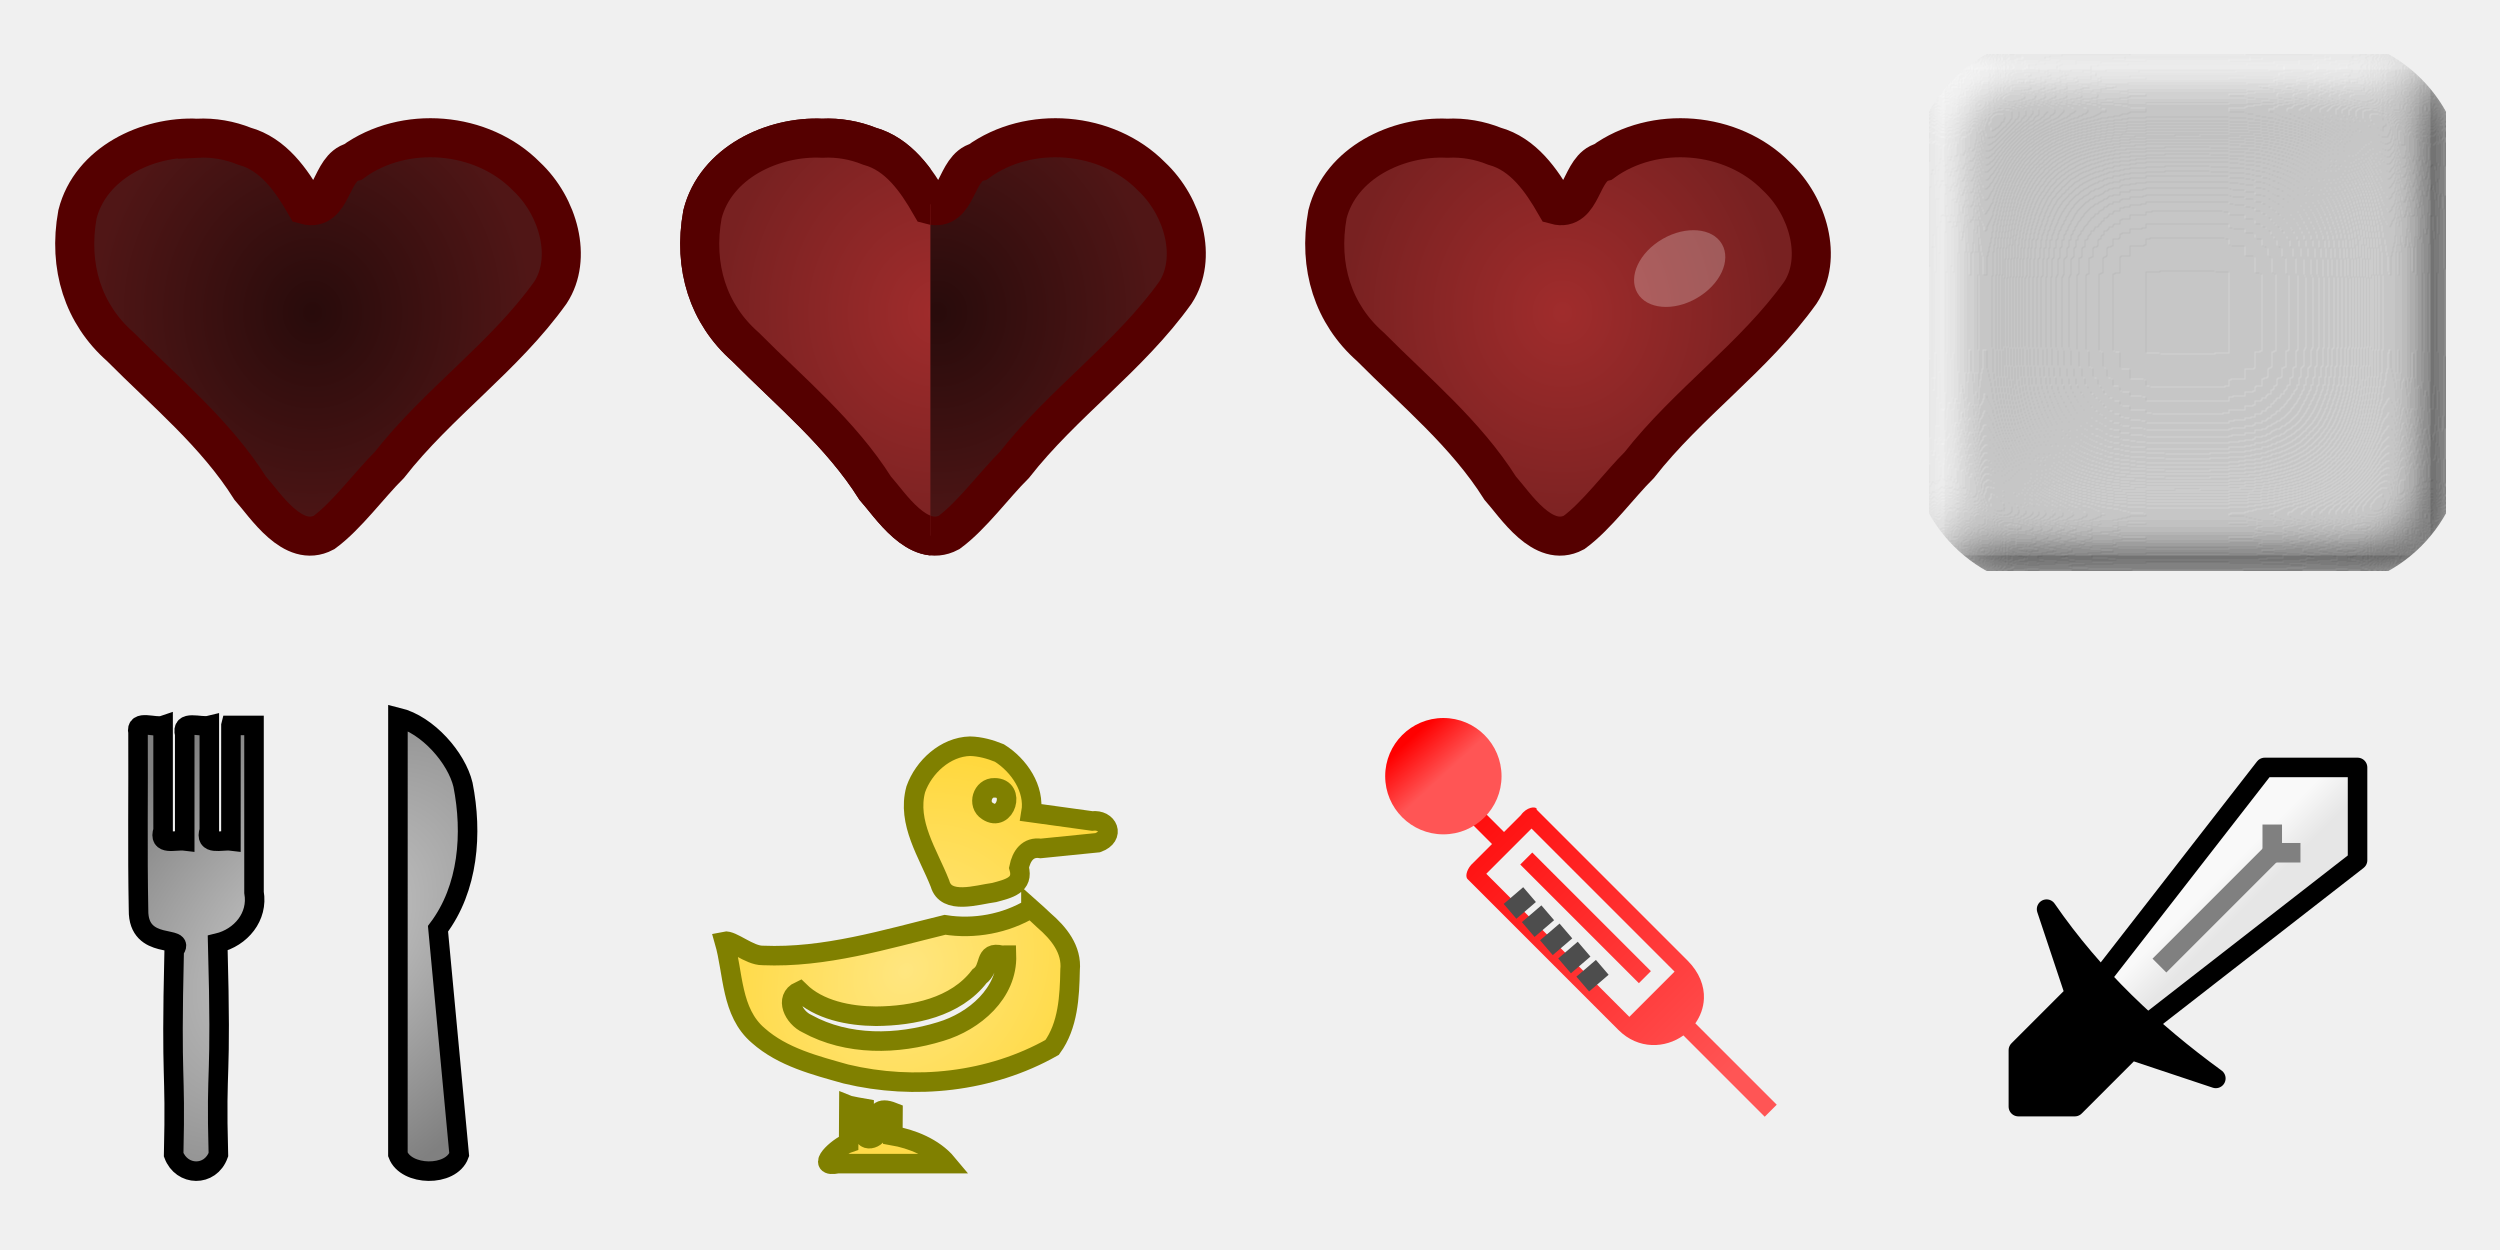
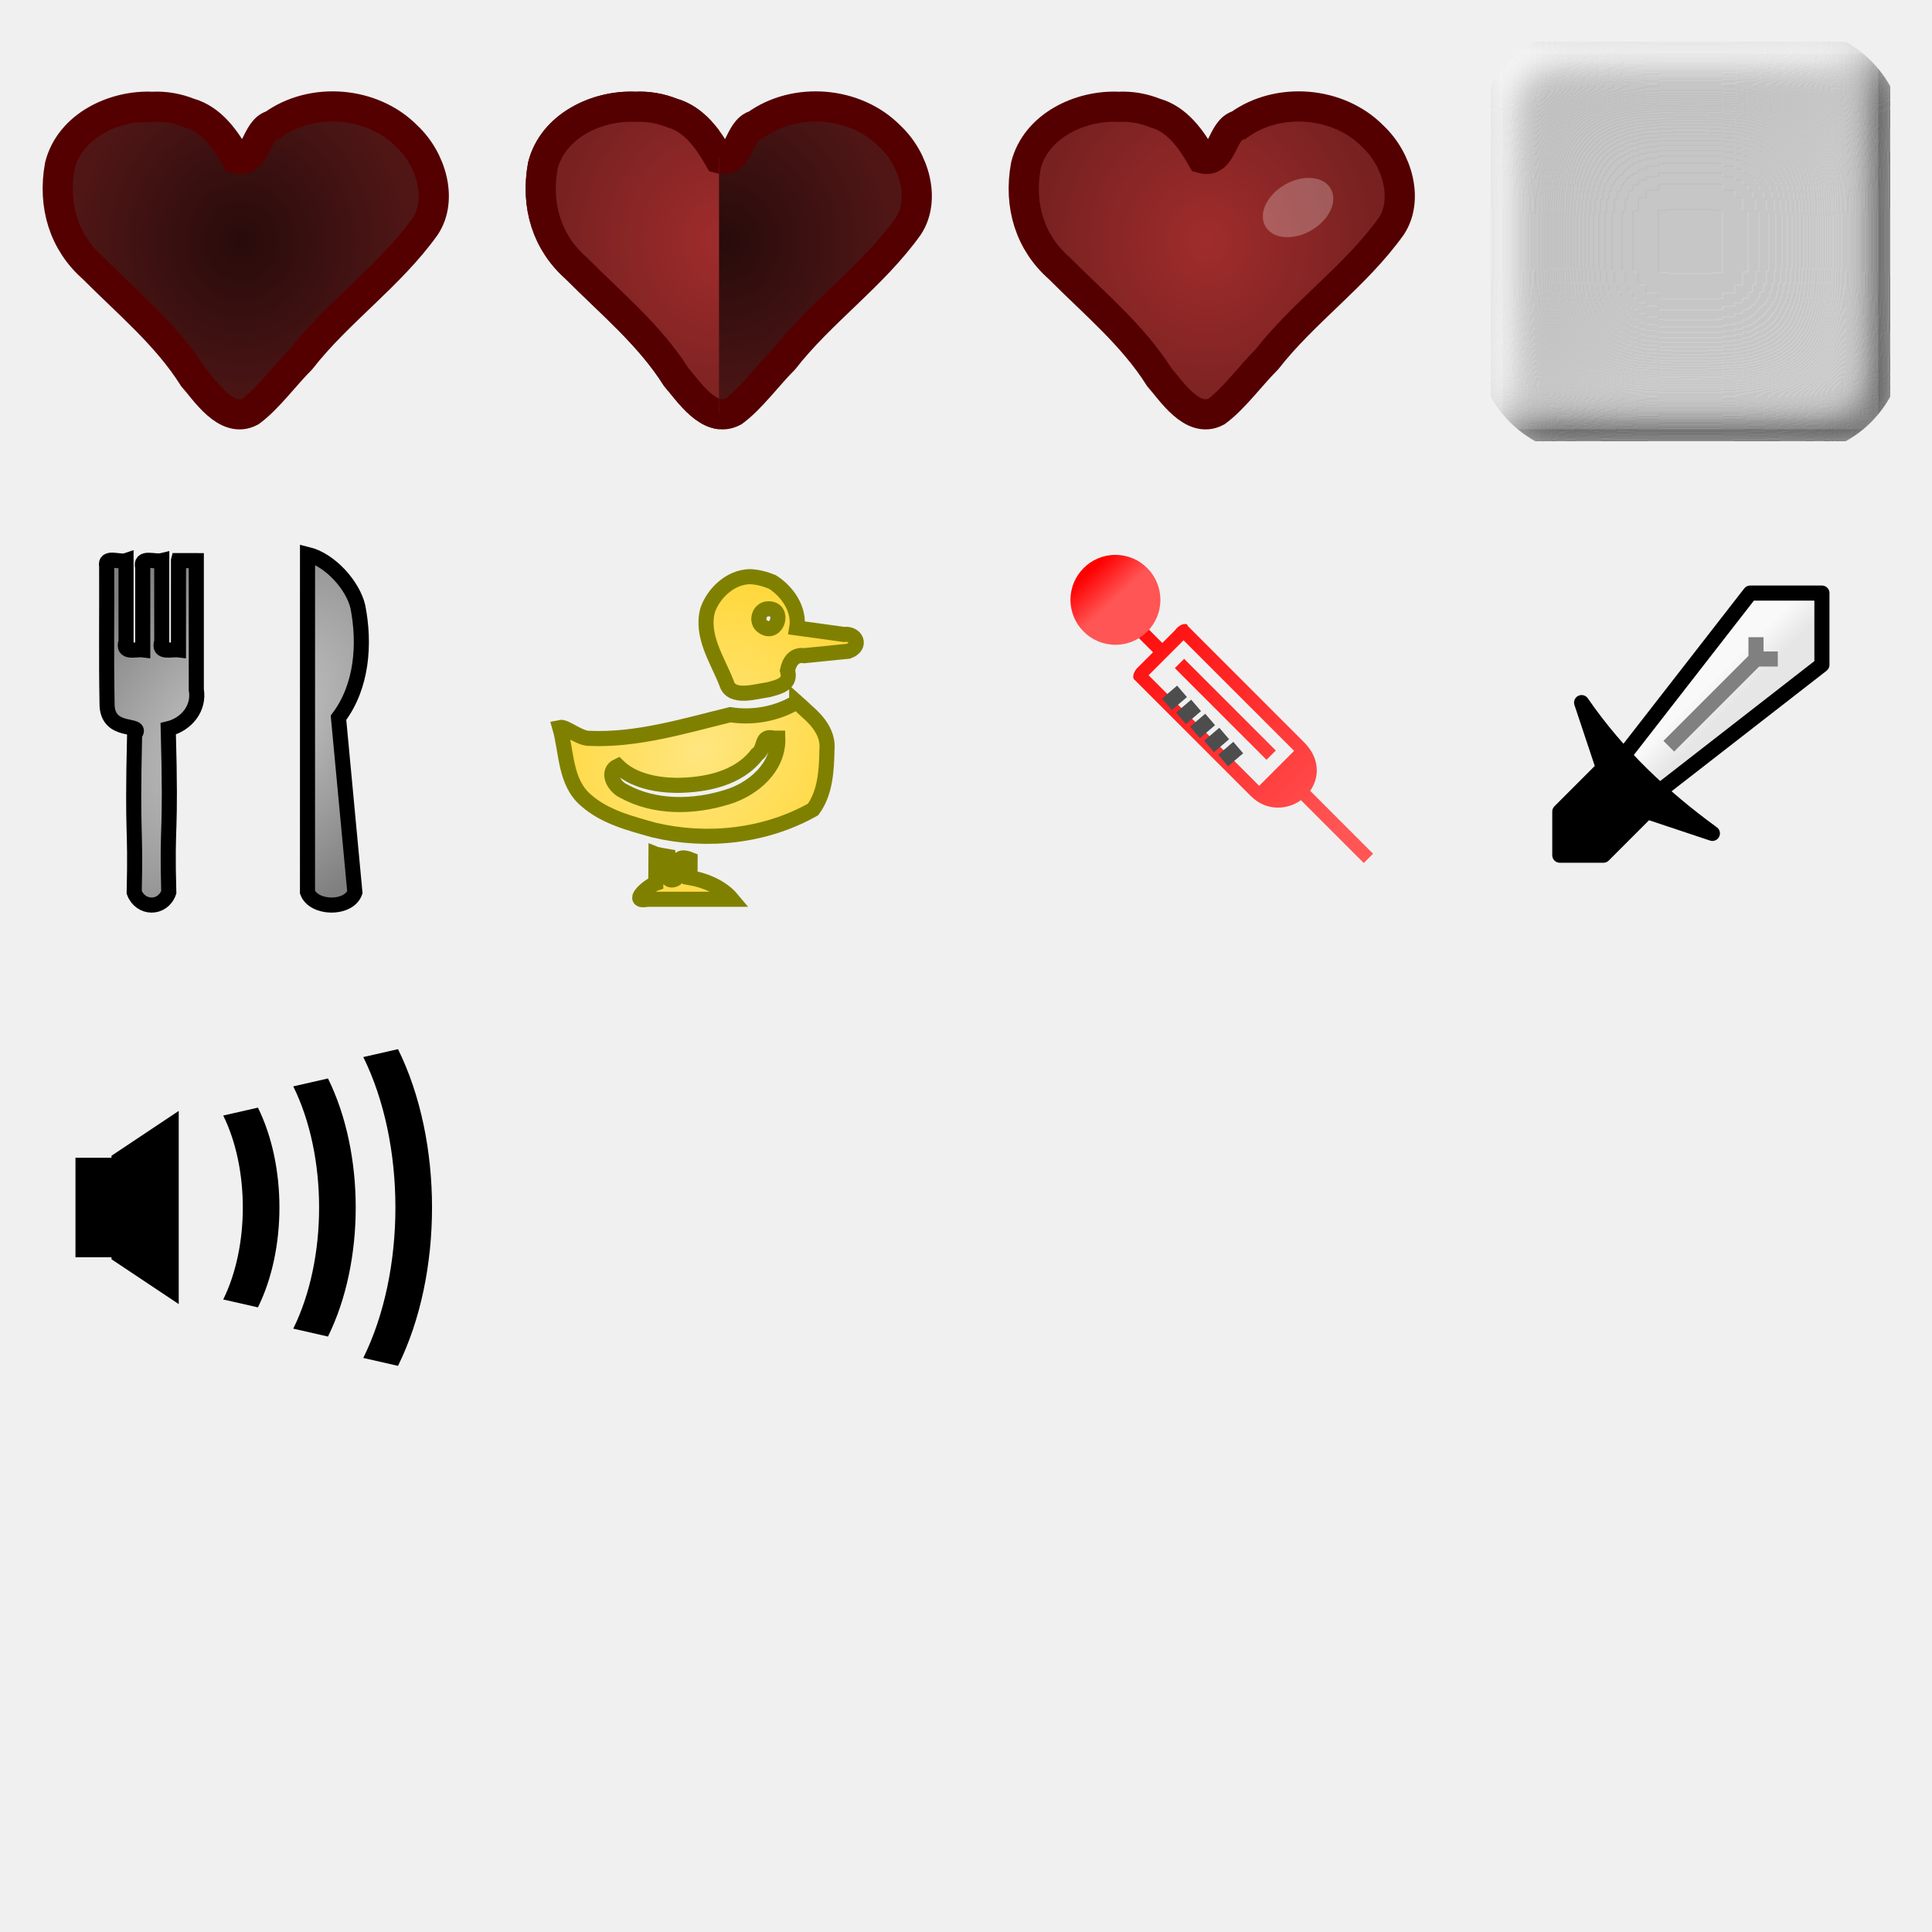
- <svg xmlns="http://www.w3.org/2000/svg" xmlns:xlink="http://www.w3.org/1999/xlink" width="256" height="128" id="svg7012" version="1.1">
+ <svg xmlns="http://www.w3.org/2000/svg" xmlns:xlink="http://www.w3.org/1999/xlink" width="256" height="256" id="svg7012" version="1.1">
  <defs id="defs7014">
    <linearGradient id="linearGradient8744">
      <stop style="stop-color:#ff0000;stop-opacity:1" offset="0" id="stop8746" />
      <stop style="stop-color:#ff5555;stop-opacity:1" offset="1" id="stop8748" />
    </linearGradient>
    <linearGradient id="linearGradient8690">
      <stop style="stop-color:#f9f9f9;stop-opacity:1" offset="0" id="stop8692" />
      <stop style="stop-color:#e6e6e6;stop-opacity:1" offset="1" id="stop8694" />
    </linearGradient>
    <linearGradient id="linearGradient8655">
      <stop style="stop-color:#ffe680;stop-opacity:1" offset="0" id="stop8657" />
      <stop style="stop-color:#ffd42a;stop-opacity:1" offset="1" id="stop8659" />
    </linearGradient>
    <linearGradient id="linearGradient8640">
      <stop style="stop-color:#cccccc;stop-opacity:1" offset="0" id="stop8642" />
      <stop style="stop-color:#808080;stop-opacity:1" offset="1" id="stop8644" />
    </linearGradient>
    <linearGradient id="linearGradient7839">
      <stop style="stop-color:#280b0b;stop-opacity:1" offset="0" id="stop7841" />
      <stop style="stop-color:#501616;stop-opacity:1" offset="1" id="stop7843" />
    </linearGradient>
    <linearGradient id="linearGradient7819">
      <stop style="stop-color:#a02c2c;stop-opacity:1" offset="0" id="stop7821" />
      <stop style="stop-color:#782121;stop-opacity:1" offset="1" id="stop7823" />
    </linearGradient>
    <radialGradient xlink:href="#linearGradient7819" id="radialGradient7837" gradientUnits="userSpaceOnUse" gradientTransform="matrix(1.0097415e-8,0.8917514,-0.8322157,0,58.21107,3.463955)" cx="32" cy="31.496" fx="32" fy="31.496" r="26.913" />
    <radialGradient xlink:href="#linearGradient7839" id="radialGradient7845" cx="32" cy="31.496" fx="32" fy="31.496" r="26.913" gradientTransform="matrix(0,0.8917514,-0.8322157,-1.1056686e-6,58.21107,3.463992)" gradientUnits="userSpaceOnUse" />
-     <radialGradient xlink:href="#linearGradient7839" id="radialGradient7853" gradientUnits="userSpaceOnUse" gradientTransform="matrix(0,0.8917514,-0.8322157,-1.1056686e-6,122.2111,-60.53601)" cx="32" cy="31.496" fx="32" fy="31.496" r="26.913" />
-     <radialGradient xlink:href="#linearGradient7839" id="radialGradient8601" gradientUnits="userSpaceOnUse" gradientTransform="matrix(0,0.8917514,-0.8322157,-1.1056686e-6,58.21107,-60.53601)" cx="32" cy="31.496" fx="32" fy="31.496" r="26.913" />
+     <radialGradient xlink:href="#linearGradient7839" id="radialGradient7853" gradientUnits="userSpaceOnUse" gradientTransform="matrix(0,0.8917514,-0.8322157,-1.1056686e-6,122.2111,-188.536)" cx="32" cy="31.496" fx="32" fy="31.496" r="26.913" />
+     <radialGradient xlink:href="#linearGradient7839" id="radialGradient8601" gradientUnits="userSpaceOnUse" gradientTransform="matrix(0,0.8917514,-0.8322157,-1.1056686e-6,58.21107,-188.536)" cx="32" cy="31.496" fx="32" fy="31.496" r="26.913" />
    <radialGradient xlink:href="#linearGradient7819" id="radialGradient8609" gradientUnits="userSpaceOnUse" gradientTransform="matrix(1.0097415e-8,0.8917514,-0.8322157,0,58.21107,3.463955)" cx="32" cy="31.496" fx="32" fy="31.496" r="26.913" />
    <clipPath clipPathUnits="userSpaceOnUse" id="clipPath8617">
      <rect style="opacity:0.25;fill:#ffffff;fill-opacity:1;fill-rule:nonzero;stroke:#000000;stroke-width:2;stroke-linecap:round;stroke-linejoin:round;stroke-miterlimit:4;stroke-opacity:1;stroke-dasharray:none" id="rect8619" width="31.636" height="62.909" x="-0.364" y="-0.364" />
    </clipPath>
-     <radialGradient xlink:href="#linearGradient8640" id="radialGradient8646" cx="32.727" cy="32.428" fx="32.727" fy="32.428" r="23.39" gradientTransform="matrix(1.146135,-1.120379,0.7191316,0.7356641,-28.40031,45.23117)" gradientUnits="userSpaceOnUse" />
-     <radialGradient xlink:href="#linearGradient8655" id="radialGradient8661" cx="92.364" cy="35.975" fx="92.364" fy="35.975" r="27.775" gradientTransform="matrix(0.7074855,0.6075436,-0.7103141,0.8271622,52.95829,-50.45276)" gradientUnits="userSpaceOnUse" />
+     <radialGradient xlink:href="#linearGradient8640" id="radialGradient8646" cx="32.727" cy="32.428" fx="32.727" fy="32.428" r="23.39" gradientTransform="matrix(1.146135,-1.120379,0.7191316,0.7356641,-28.40031,-82.76883)" gradientUnits="userSpaceOnUse" />
+     <radialGradient xlink:href="#linearGradient8655" id="radialGradient8661" cx="92.364" cy="35.975" fx="92.364" fy="35.975" r="27.775" gradientTransform="matrix(0.7074855,0.6075436,-0.7103141,0.8271622,52.95829,-178.4528)" gradientUnits="userSpaceOnUse" />
    <linearGradient xlink:href="#linearGradient8690" id="linearGradient8696" x1="164" y1="24" x2="168" y2="28" gradientUnits="userSpaceOnUse" />
    <linearGradient xlink:href="#linearGradient8690" id="linearGradient8705" gradientUnits="userSpaceOnUse" x1="164" y1="24" x2="168" y2="28" />
    <linearGradient xlink:href="#linearGradient8744" id="linearGradient8750" x1="144" y1="12" x2="180" y2="48" gradientUnits="userSpaceOnUse" />
    <linearGradient xlink:href="#linearGradient8744" id="linearGradient4260" gradientUnits="userSpaceOnUse" x1="144" y1="12" x2="180" y2="48" />
    <linearGradient xlink:href="#linearGradient8744" id="linearGradient4262" gradientUnits="userSpaceOnUse" x1="144" y1="12" x2="180" y2="48" />
    <linearGradient xlink:href="#linearGradient8744" id="linearGradient4264" gradientUnits="userSpaceOnUse" x1="144" y1="12" x2="180" y2="48" />
    <linearGradient xlink:href="#linearGradient8744" id="linearGradient4266" gradientUnits="userSpaceOnUse" x1="144" y1="12" x2="180" y2="48" />
    <linearGradient xlink:href="#linearGradient8744" id="linearGradient4268" gradientUnits="userSpaceOnUse" x1="144" y1="12" x2="180" y2="48" />
    <linearGradient xlink:href="#linearGradient8744" id="linearGradient4270" gradientUnits="userSpaceOnUse" x1="144" y1="12" x2="180" y2="48" />
    <linearGradient xlink:href="#linearGradient8744" id="linearGradient4272" gradientUnits="userSpaceOnUse" x1="144" y1="12" x2="180" y2="48" />
    <filter id="filter4274" x="0" y="0" width="1" height="1" color-interpolation-filters="sRGB">
      <feGaussianBlur id="feGaussianBlur4276" stdDeviation="2.3" in="SourceAlpha" result="result0" />
      <feMorphology id="feMorphology4278" in="SourceAlpha" radius="6.6" result="result1" />
      <feGaussianBlur id="feGaussianBlur4280" stdDeviation="8.9" in="result1" />
      <feColorMatrix id="feColorMatrix4282" values="1 0 0 0 0 0 1 0 0 0 0 0 1 0 0 0 0 0 0.3 0" result="result91" />
      <feComposite id="feComposite4284" in2="result91" in="result0" operator="out" result="result2" />
      <feGaussianBlur id="feGaussianBlur4286" stdDeviation="1.7" result="result4" />
      <feDiffuseLighting id="feDiffuseLighting4288" surfaceScale="10" result="result92">
        <feDistantLight id="feDistantLight4290" azimuth="225" elevation="45" />
      </feDiffuseLighting>
      <feBlend id="feBlend4292" in2="SourceGraphic" mode="multiply" result="result93" />
      <feComposite id="feComposite4294" in2="SourceAlpha" operator="in" result="result3" />
      <feSpecularLighting id="feSpecularLighting4296" in="result4" surfaceScale="5" specularExponent="17.9" result="result94">
        <feDistantLight id="feDistantLight4298" azimuth="225" elevation="45" />
      </feSpecularLighting>
      <feComposite id="feComposite4300" in2="result3" operator="atop" />
    </filter>
  </defs>
-   <g id="layer1" transform="translate(0,64)">
-     <path style="font-size:24px;font-style:normal;font-variant:normal;font-weight:bold;font-stretch:normal;line-height:125%;letter-spacing:0px;word-spacing:0px;fill:url(#radialGradient7853);fill-opacity:1;stroke:#550000;stroke-width:4;stroke-miterlimit:4;stroke-dasharray:none;font-family:Nimbus Mono L;-inkscape-font-specification:Nimbus Mono L Bold" d="m 84.21,-49.847 c -5.098,-0.24 -10.943,2.518 -12.278,7.794 -0.97,5.36 0.584,10.219 4.399,13.569 4.606,4.64 9.758,8.875 13.282,14.46 1.547,1.731 4.381,6.244 7.572,4.55 2.322,-1.703 4.656,-4.906 6.677,-6.906 4.979,-6.367 11.795,-11.067 16.503,-17.66 2.292,-3.507 0.833,-8.823 -2.46,-11.904 -4.542,-4.624 -12.508,-5.284 -17.754,-1.48 -2.341,0.575 -2.088,5.164 -4.862,4.404 -1.452,-2.527 -3.29,-5.19 -6.259,-6.01 -1.523,-0.613 -3.179,-0.902 -4.82,-0.817 z" id="path4507" />
-     <g id="g7831" transform="translate(128,-64)">
+   <g id="layer1" transform="translate(0,192)">
+     <path style="font-size:24px;font-style:normal;font-variant:normal;font-weight:bold;font-stretch:normal;line-height:125%;letter-spacing:0px;word-spacing:0px;fill:url(#radialGradient7853);fill-opacity:1;stroke:#550000;stroke-width:4;stroke-miterlimit:4;stroke-dasharray:none;font-family:Nimbus Mono L;-inkscape-font-specification:Nimbus Mono L Bold" d="m 84.21,-177.847 c -5.098,-0.24 -10.943,2.518 -12.278,7.794 -0.97,5.36 0.584,10.219 4.399,13.569 4.606,4.64 9.758,8.875 13.282,14.46 1.547,1.731 4.381,6.244 7.572,4.55 2.322,-1.703 4.656,-4.906 6.677,-6.906 4.979,-6.367 11.795,-11.067 16.503,-17.66 2.292,-3.507 0.833,-8.823 -2.46,-11.904 -4.542,-4.624 -12.508,-5.284 -17.754,-1.48 -2.341,0.575 -2.088,5.164 -4.862,4.404 -1.452,-2.527 -3.29,-5.19 -6.259,-6.01 -1.523,-0.613 -3.179,-0.902 -4.82,-0.817 z" id="path4507" />
+     <g id="g7831" transform="translate(128,-192)">
      <path style="font-size:24px;font-style:normal;font-variant:normal;font-weight:bold;font-stretch:normal;line-height:125%;letter-spacing:0px;word-spacing:0px;fill:url(#radialGradient7837);fill-opacity:1;stroke:#550000;stroke-width:4;stroke-miterlimit:4;stroke-dasharray:none;font-family:Nimbus Mono L;-inkscape-font-specification:Nimbus Mono L Bold" d="M 20.21,14.153 C 15.112,13.913 9.267,16.671 7.932,21.947 c -0.97,5.36 0.584,10.219 4.399,13.569 4.606,4.64 9.758,8.875 13.282,14.46 1.547,1.731 4.381,6.244 7.572,4.55 2.322,-1.703 4.656,-4.906 6.677,-6.906 4.979,-6.367 11.795,-11.067 16.503,-17.66 2.292,-3.507 0.833,-8.823 -2.46,-11.904 -4.542,-4.624 -12.508,-5.284 -17.754,-1.48 -2.341,0.575 -2.088,5.164 -4.862,4.404 -1.452,-2.527 -3.29,-5.19 -6.259,-6.01 -1.523,-0.613 -3.179,-0.902 -4.82,-0.817 z" id="path7833" />
      <path style="opacity:0.25;fill:#ffffff;fill-opacity:1;fill-rule:nonzero;stroke:none" id="path7835" d="m 44,22 c 0,1.105 -0.895,2 -2,2 -1.105,0 -2,-0.895 -2,-2 0,-1.105 0.895,-2 2,-2 1.1,0 1.994,0.889 2,1.989" transform="matrix(2.165064,-1.25,0.875,1.515545,-66.18267,46.65802)" />
    </g>
-     <path style="fill:url(#radialGradient8646);fill-opacity:1;stroke:#000000;stroke-width:2;stroke-miterlimit:4;stroke-dasharray:none" d="m 40.748,9.459 c -8.28e-4,14.918 -0.002,29.837 -0.003,44.755 0.825,2.224 5.439,2.332 6.278,0.027 C 46.3,46.529 45.574,38.817 44.852,31.104 47.981,26.958 48.392,21.309 47.41,16.355 46.752,13.609 43.813,10.21 40.748,9.459 z M 23.649,10.288 c -8.27e-4,3.941 -0.002,7.881 -0.003,11.822 -0.983,-0.119 -2.743,0.538 -2.212,-1.094 0,-3.575 0,-7.151 0,-10.726 -0.919,0.224 -2.938,-0.652 -2.519,0.91 10e-5,3.636 2.15e-4,7.272 3.15e-4,10.908 -0.984,-0.119 -2.746,0.541 -2.215,-1.093 0,-3.575 0,-7.151 0,-10.726 -0.821,0.278 -2.874,-0.678 -2.566,0.728 0.032,6.054 -0.066,12.113 0.051,18.164 -0.065,4.294 5.024,2.448 3.651,4.12 -0.341,14.428 0.17,11.401 -0.054,20.941 0.826,2.211 3.759,2.282 4.581,-0.004 -0.274,-10.016 0.344,-6.521 -0.07,-21.669 2.38,-0.569 4.156,-2.702 3.718,-5.193 0,-5.696 0,-11.393 0,-17.089 -0.787,-4.93e-4 -1.576,9.99e-4 -2.362,-7.66e-4 z" id="path7859" />
-     <path id="path8599" d="m 20.21,-49.847 c -5.098,-0.24 -10.943,2.518 -12.278,7.794 -0.97,5.36 0.584,10.219 4.399,13.569 4.606,4.64 9.758,8.875 13.282,14.46 1.547,1.731 4.381,6.244 7.572,4.55 2.322,-1.703 4.656,-4.906 6.677,-6.906 4.979,-6.367 11.795,-11.067 16.503,-17.66 2.292,-3.507 0.833,-8.823 -2.46,-11.904 -4.542,-4.624 -12.508,-5.284 -17.754,-1.48 -2.341,0.575 -2.088,5.164 -4.862,4.404 -1.452,-2.527 -3.29,-5.19 -6.259,-6.01 -1.523,-0.613 -3.179,-0.902 -4.82,-0.817 z" style="font-size:24px;font-style:normal;font-variant:normal;font-weight:bold;font-stretch:normal;line-height:125%;letter-spacing:0px;word-spacing:0px;fill:url(#radialGradient8601);fill-opacity:1;stroke:#550000;stroke-width:4;stroke-miterlimit:4;stroke-dasharray:none;font-family:Nimbus Mono L;-inkscape-font-specification:Nimbus Mono L Bold" />
-     <g transform="translate(64,-64)" id="g8603" clip-path="url(#clipPath8617)">
+     <path style="fill:url(#radialGradient8646);fill-opacity:1;stroke:#000000;stroke-width:2;stroke-miterlimit:4;stroke-dasharray:none" d="m 40.748,-118.541 c -8.28e-4,14.918 -0.002,29.837 -0.003,44.755 0.825,2.224 5.439,2.332 6.278,0.027 -0.723,-7.713 -1.449,-15.425 -2.171,-23.138 3.129,-4.146 3.539,-9.795 2.558,-14.749 -0.659,-2.746 -3.597,-6.144 -6.662,-6.895 z m -17.099,0.829 c -8.27e-4,3.941 -0.002,7.881 -0.003,11.822 -0.983,-0.119 -2.743,0.538 -2.212,-1.094 0,-3.575 0,-7.151 0,-10.726 -0.919,0.224 -2.938,-0.652 -2.519,0.91 10e-5,3.636 2.15e-4,7.272 3.15e-4,10.908 -0.984,-0.118 -2.746,0.541 -2.215,-1.093 0,-3.575 0,-7.151 0,-10.726 -0.821,0.278 -2.874,-0.678 -2.566,0.728 0.032,6.054 -0.066,12.113 0.051,18.164 -0.065,4.294 5.024,2.448 3.651,4.12 -0.341,14.428 0.17,11.401 -0.054,20.941 0.826,2.211 3.759,2.282 4.581,-0.004 -0.274,-10.016 0.344,-6.521 -0.07,-21.669 2.38,-0.569 4.156,-2.702 3.718,-5.193 0,-5.696 0,-11.393 0,-17.089 -0.787,-4.9e-4 -1.576,0.001 -2.362,-7.6e-4 z" id="path7859" />
+     <path id="path8599" d="m 20.21,-177.847 c -5.098,-0.24 -10.943,2.518 -12.278,7.794 -0.97,5.36 0.584,10.219 4.399,13.569 4.606,4.64 9.758,8.875 13.282,14.46 1.547,1.731 4.381,6.244 7.572,4.55 2.322,-1.703 4.656,-4.906 6.677,-6.906 4.979,-6.367 11.795,-11.067 16.503,-17.66 2.292,-3.507 0.833,-8.823 -2.46,-11.904 -4.542,-4.624 -12.508,-5.284 -17.754,-1.48 -2.341,0.575 -2.088,5.164 -4.862,4.404 -1.452,-2.527 -3.29,-5.19 -6.259,-6.01 -1.523,-0.613 -3.179,-0.902 -4.82,-0.817 z" style="font-size:24px;font-style:normal;font-variant:normal;font-weight:bold;font-stretch:normal;line-height:125%;letter-spacing:0px;word-spacing:0px;fill:url(#radialGradient8601);fill-opacity:1;stroke:#550000;stroke-width:4;stroke-miterlimit:4;stroke-dasharray:none;font-family:Nimbus Mono L;-inkscape-font-specification:Nimbus Mono L Bold" />
+     <g transform="translate(64,-192)" id="g8603" clip-path="url(#clipPath8617)">
      <path id="path8605" d="M 20.21,14.153 C 15.112,13.913 9.267,16.671 7.932,21.947 c -0.97,5.36 0.584,10.219 4.399,13.569 4.606,4.64 9.758,8.875 13.282,14.46 1.547,1.731 4.381,6.244 7.572,4.55 2.322,-1.703 4.656,-4.906 6.677,-6.906 4.979,-6.367 11.795,-11.067 16.503,-17.66 2.292,-3.507 0.833,-8.823 -2.46,-11.904 -4.542,-4.624 -12.508,-5.284 -17.754,-1.48 -2.341,0.575 -2.088,5.164 -4.862,4.404 -1.452,-2.527 -3.29,-5.19 -6.259,-6.01 -1.523,-0.613 -3.179,-0.902 -4.82,-0.817 z" style="font-size:24px;font-style:normal;font-variant:normal;font-weight:bold;font-stretch:normal;line-height:125%;letter-spacing:0px;word-spacing:0px;fill:url(#radialGradient8609);fill-opacity:1;stroke:#550000;stroke-width:4;stroke-miterlimit:4;stroke-dasharray:none;font-family:Nimbus Mono L;-inkscape-font-specification:Nimbus Mono L Bold" />
      <path transform="matrix(2.165064,-1.25,0.875,1.515545,-66.18267,46.65802)" d="m 44,22 c 0,1.105 -0.895,2 -2,2 -1.105,0 -2,-0.895 -2,-2 0,-1.105 0.895,-2 2,-2 1.1,0 1.994,0.889 2,1.989" id="path8607" style="opacity:0.25;fill:#ffffff;fill-opacity:1;fill-rule:nonzero;stroke:none" />
    </g>
-     <path style="fill:url(#radialGradient8661);fill-opacity:1;stroke:#808000;stroke-width:2;stroke-miterlimit:4;stroke-dasharray:none" d="m 99.326,12.412 c -2.514,0.067 -4.737,2.111 -5.551,4.413 -0.934,3.438 1.281,6.598 2.483,9.663 0.614,2.202 3.788,1.138 5.554,0.903 1.457,-0.39 3.055,-0.742 2.534,-2.547 0.245,-1.204 0.907,-2.163 2.22,-1.964 1.947,-0.196 3.893,-0.392 5.84,-0.588 1.849,-0.674 1.025,-2.434 -0.566,-2.223 -2.087,-0.288 -4.174,-0.576 -6.26,-0.865 0.417,-2.436 -1.248,-4.85 -3.241,-6.095 -0.953,-0.39 -1.977,-0.674 -3.012,-0.697 z m 2.515,4.261 c 2.225,-0.004 1.125,3.626 -0.726,2.376 -1.061,-0.657 -0.521,-2.425 0.726,-2.376 z m 3.727,12.351 c -2.613,1.564 -5.8,2.156 -8.804,1.677 -6.122,1.493 -12.302,3.408 -18.669,3.137 -1.364,0.02 -3.161,-1.626 -3.921,-1.453 0.942,3.268 0.648,7.255 3.48,9.662 2.49,2.204 5.842,3.049 8.965,3.93 7.044,1.687 14.792,0.853 21.122,-2.722 1.633,-2.241 1.786,-5.223 1.834,-7.907 0.213,-2.136 -1.178,-3.815 -2.69,-5.115 -0.431,-0.412 -0.872,-0.815 -1.317,-1.21 z m -2.505,4.786 c 0.123,3.891 -3.286,6.785 -6.743,7.817 -4.419,1.371 -9.535,1.48 -13.673,-0.798 -1.384,-0.636 -2.335,-2.618 -0.781,-3.34 1.977,1.95 5.089,2.554 7.848,2.575 3.801,-0.033 8.143,-0.9 10.58,-4.086 1.231,-0.872 0.388,-2.616 2.252,-2.163 0.172,-0.002 0.345,-0.003 0.517,-0.005 z M 86.923,49.191 c -0.008,1.283 -0.016,2.565 -0.023,3.848 -1.11,0.377 -3.507,2.598 -1.107,2.118 3.732,0 7.464,0 11.197,0 -1.381,-1.66 -3.671,-2.538 -5.565,-2.867 0.005,-0.802 0.01,-1.604 0.016,-2.406 -1.427,-0.563 -1.766,0.063 -1.567,1.326 0.615,1.166 -1.304,1.954 -1.408,0.9 0.005,-0.872 0.01,-1.745 0.015,-2.617 -0.521,-0.089 -1.042,-0.187 -1.556,-0.301 z" id="path6" />
-     <g id="g8698" transform="matrix(0.7221365,0,0,0.7221365,108.4714,8.878386)">
+     <path style="fill:url(#radialGradient8661);fill-opacity:1;stroke:#808000;stroke-width:2;stroke-miterlimit:4;stroke-dasharray:none" d="m 99.326,-115.588 c -2.514,0.067 -4.737,2.111 -5.551,4.413 -0.934,3.438 1.281,6.598 2.483,9.663 0.614,2.202 3.788,1.138 5.554,0.903 1.457,-0.39 3.055,-0.742 2.534,-2.547 0.245,-1.204 0.907,-2.163 2.22,-1.964 1.947,-0.196 3.893,-0.392 5.84,-0.588 1.849,-0.674 1.025,-2.434 -0.566,-2.223 -2.087,-0.288 -4.174,-0.576 -6.26,-0.865 0.417,-2.436 -1.248,-4.85 -3.241,-6.095 -0.953,-0.39 -1.977,-0.674 -3.012,-0.697 z m 2.515,4.261 c 2.225,-0.004 1.125,3.626 -0.726,2.376 -1.061,-0.657 -0.521,-2.425 0.726,-2.376 z m 3.727,12.351 c -2.613,1.564 -5.8,2.156 -8.804,1.677 -6.122,1.493 -12.302,3.408 -18.669,3.137 -1.364,0.02 -3.161,-1.626 -3.921,-1.453 0.942,3.268 0.648,7.255 3.48,9.662 2.49,2.204 5.842,3.049 8.965,3.93 7.044,1.687 14.792,0.853 21.122,-2.722 1.633,-2.241 1.786,-5.223 1.834,-7.907 0.213,-2.136 -1.178,-3.815 -2.69,-5.115 -0.431,-0.412 -0.872,-0.815 -1.317,-1.21 z m -2.505,4.786 c 0.123,3.891 -3.286,6.785 -6.743,7.817 -4.419,1.371 -9.535,1.48 -13.673,-0.798 -1.384,-0.636 -2.335,-2.618 -0.781,-3.34 1.977,1.95 5.089,2.554 7.848,2.575 3.801,-0.033 8.143,-0.9 10.58,-4.086 1.231,-0.872 0.388,-2.616 2.252,-2.163 0.172,-0.002 0.345,-0.003 0.517,-0.005 z M 86.923,-78.809 c -0.008,1.283 -0.016,2.565 -0.023,3.848 -1.11,0.377 -3.507,2.598 -1.107,2.118 3.732,0 7.464,0 11.197,0 -1.381,-1.66 -3.671,-2.538 -5.565,-2.867 0.005,-0.802 0.01,-1.604 0.016,-2.406 -1.427,-0.563 -1.766,0.063 -1.567,1.326 0.615,1.166 -1.304,1.954 -1.408,0.9 0.005,-0.872 0.01,-1.745 0.015,-2.617 -0.521,-0.089 -1.042,-0.187 -1.556,-0.301 z" id="path6" />
+     <g id="g8698" transform="matrix(0.7221365,0,0,0.7221365,108.4714,-119.1216)">
      <path id="path8670" d="m 147.905,37.515 23.03,-29.611 13.16,0 0,13.16 -29.611,23.03" style="fill:url(#linearGradient8705);fill-opacity:1;stroke:#000000;stroke-width:2.77;stroke-linecap:round;stroke-linejoin:round;stroke-miterlimit:4;stroke-opacity:1;stroke-dasharray:none" />
      <path id="path8665" transform="translate(0,-64)" d="m 140,92 4,12 -8,8 0,8 8,0 8,-8 12,4 c -9.078,-6.614 -17.317,-14.307 -24,-24 z" style="fill:#000000;stroke:#000000;stroke-width:2.77;stroke-linecap:round;stroke-linejoin:round;stroke-miterlimit:4;stroke-opacity:1;stroke-dasharray:none" />
      <g style="stroke-width:2;stroke-miterlimit:4;stroke-dasharray:none" transform="translate(-4,4)" id="g8678">
        <path style="fill:none;stroke:#808080;stroke-width:2.77;stroke-linecap:butt;stroke-linejoin:miter;stroke-miterlimit:4;stroke-opacity:1;stroke-dasharray:none" d="M 160,96 176,80" id="path8674" transform="translate(0,-64)" />
        <path style="fill:none;stroke:#808080;stroke-width:2.77;stroke-linecap:butt;stroke-linejoin:miter;stroke-miterlimit:4;stroke-opacity:1;stroke-dasharray:none" d="m 176,76 0,4 4,0" id="path8676" transform="translate(0,-64)" />
      </g>
    </g>
-     <g id="g8735" style="fill:url(#linearGradient8750);fill-opacity:1" transform="matrix(0.8718787,0,0,0.8718787,20.74164,3.83579)">
+     <g id="g8735" style="fill:url(#linearGradient8750);fill-opacity:1" transform="matrix(0.8718787,0,0,0.8718787,20.74164,-124.1642)">
      <path style="fill:url(#linearGradient4260);fill-opacity:1;stroke:none" id="path6-0" d="m 147.642,17.522 3.802,3.802 -2.221,2.22 c -0.67,0.575 -0.995,1.547 -0.653,1.896 l 0.084,0.084 17.635,17.635 c 2.349,2.349 5.527,2.16 7.635,0.645 l 9.549,9.55 1.411,-1.411 -9.56,-9.56 c 0.585,-0.834 0.959,-1.822 1.007,-2.889 0.068,-1.493 -0.537,-3.097 -1.909,-4.469 l -17.761,-17.762 0.055,-0.032 c -0.125,-0.384 -1.212,-0.261 -1.884,0.703 l -1.978,1.978 -3.735,-3.735 c -0.479,-2.297 -3.513,0.722 -1.477,1.344 z m 8.44,1.985 16.803,16.804 -5.312,5.312 -16.803,-16.803 5.312,-5.312 z m 0.089,2.816 -1.411,1.411 13.933,13.933 1.411,-1.411 -13.933,-13.933 z" />
      <path transform="matrix(0.1177375,0,0,0.1095471,132.1284,0.9383824)" d="m 173.559,113.356 c 0,34.448 -25.983,62.373 -58.034,62.373 -32.051,0 -58.034,-27.925 -58.034,-62.373 0,-34.448 25.983,-62.373 58.034,-62.373 32.051,0 58.034,27.925 58.034,62.373 z" id="path2989" style="fill:url(#linearGradient4262);fill-opacity:1;fill-rule:nonzero;stroke:none" />
      <path id="path2991" d="m 153.559,29.23 2.293,-1.965" style="fill:url(#linearGradient4264);fill-opacity:1;stroke:#4d4d4d;stroke-width:2.294;stroke-linecap:butt;stroke-linejoin:miter;stroke-miterlimit:4;stroke-opacity:1;stroke-dasharray:none" />
      <path style="fill:url(#linearGradient4266);fill-opacity:1;stroke:#4d4d4d;stroke-width:2.294;stroke-linecap:butt;stroke-linejoin:miter;stroke-miterlimit:4;stroke-opacity:1;stroke-dasharray:none" d="m 155.695,31.365 2.293,-1.965" id="path3761" />
      <path id="path3763" d="m 157.83,33.501 2.293,-1.965" style="fill:url(#linearGradient4268);fill-opacity:1;stroke:#4d4d4d;stroke-width:2.294;stroke-linecap:butt;stroke-linejoin:miter;stroke-miterlimit:4;stroke-opacity:1;stroke-dasharray:none" />
      <path style="fill:url(#linearGradient4270);fill-opacity:1;stroke:#4d4d4d;stroke-width:2.294;stroke-linecap:butt;stroke-linejoin:miter;stroke-miterlimit:4;stroke-opacity:1;stroke-dasharray:none" d="m 159.965,35.636 2.293,-1.965" id="path3765" />
      <path id="path3767" d="m 162.1,37.771 2.293,-1.965" style="fill:url(#linearGradient4272);fill-opacity:1;stroke:#4d4d4d;stroke-width:2.294;stroke-linecap:butt;stroke-linejoin:miter;stroke-miterlimit:4;stroke-opacity:1;stroke-dasharray:none" />
    </g>
-     <rect style="opacity:1;fill:#ffffff;fill-opacity:1;fill-rule:nonzero;stroke:#ffffff;stroke-width:4;stroke-linecap:round;stroke-linejoin:round;stroke-miterlimit:4;stroke-opacity:1;stroke-dasharray:none;filter:url(#filter4274)" id="rect4258" width="52.76" height="52.76" x="197.62" y="-58.38" ry="13.19" />
+     <rect style="fill:#ffffff;fill-opacity:1;fill-rule:nonzero;stroke:#ffffff;stroke-width:4;stroke-linecap:round;stroke-linejoin:round;stroke-miterlimit:4;stroke-opacity:1;stroke-dasharray:none;filter:url(#filter4274)" id="rect4258" width="52.76" height="52.76" x="197.62" y="-186.38" ry="13.19" />
+     <g id="g8870" transform="matrix(0.6591064,0,0,0.6591064,4.727149,-12.22682)">
+       <g transform="translate(-8,0)" id="g8866">
+         <rect style="fill:#000000;stroke:none" id="rect8338" width="8" height="20" x="16" y="152" transform="translate(0,-192)" ry="0" />
+         <path style="fill:#000000;stroke:#000000;stroke-width:1.517px;stroke-linecap:butt;stroke-linejoin:miter;stroke-opacity:1" d="m 24,-40 12,-8 0,36 -12,-8 z" id="path8340" />
+       </g>
+       <path transform="matrix(-1.470946,0,0,1,86.50866,-192)" d="m 30.807,181.284 c -3.743,-11.153 -3.743,-27.415 10e-7,-38.567" id="path8342" style="fill:none;stroke:#000000;stroke-width:5.004;stroke-miterlimit:4;stroke-dasharray:none" />
+       <path style="fill:none;stroke:#000000;stroke-width:3.837;stroke-miterlimit:4;stroke-dasharray:none" id="path8344" d="m 30.807,181.284 c -3.743,-11.153 -3.743,-27.415 10e-7,-38.567" transform="matrix(-1.918268,0,0,1.304105,114.371,-241.265)" />
+       <path transform="matrix(-2.367772,0,0,1.609694,142.2976,-290.7704)" d="m 30.807,181.284 c -3.743,-11.153 -3.743,-27.415 10e-7,-38.567" id="path8346" style="fill:none;stroke:#000000;stroke-width:3.109;stroke-miterlimit:4;stroke-dasharray:none" />
+     </g>
  </g>
</svg>
